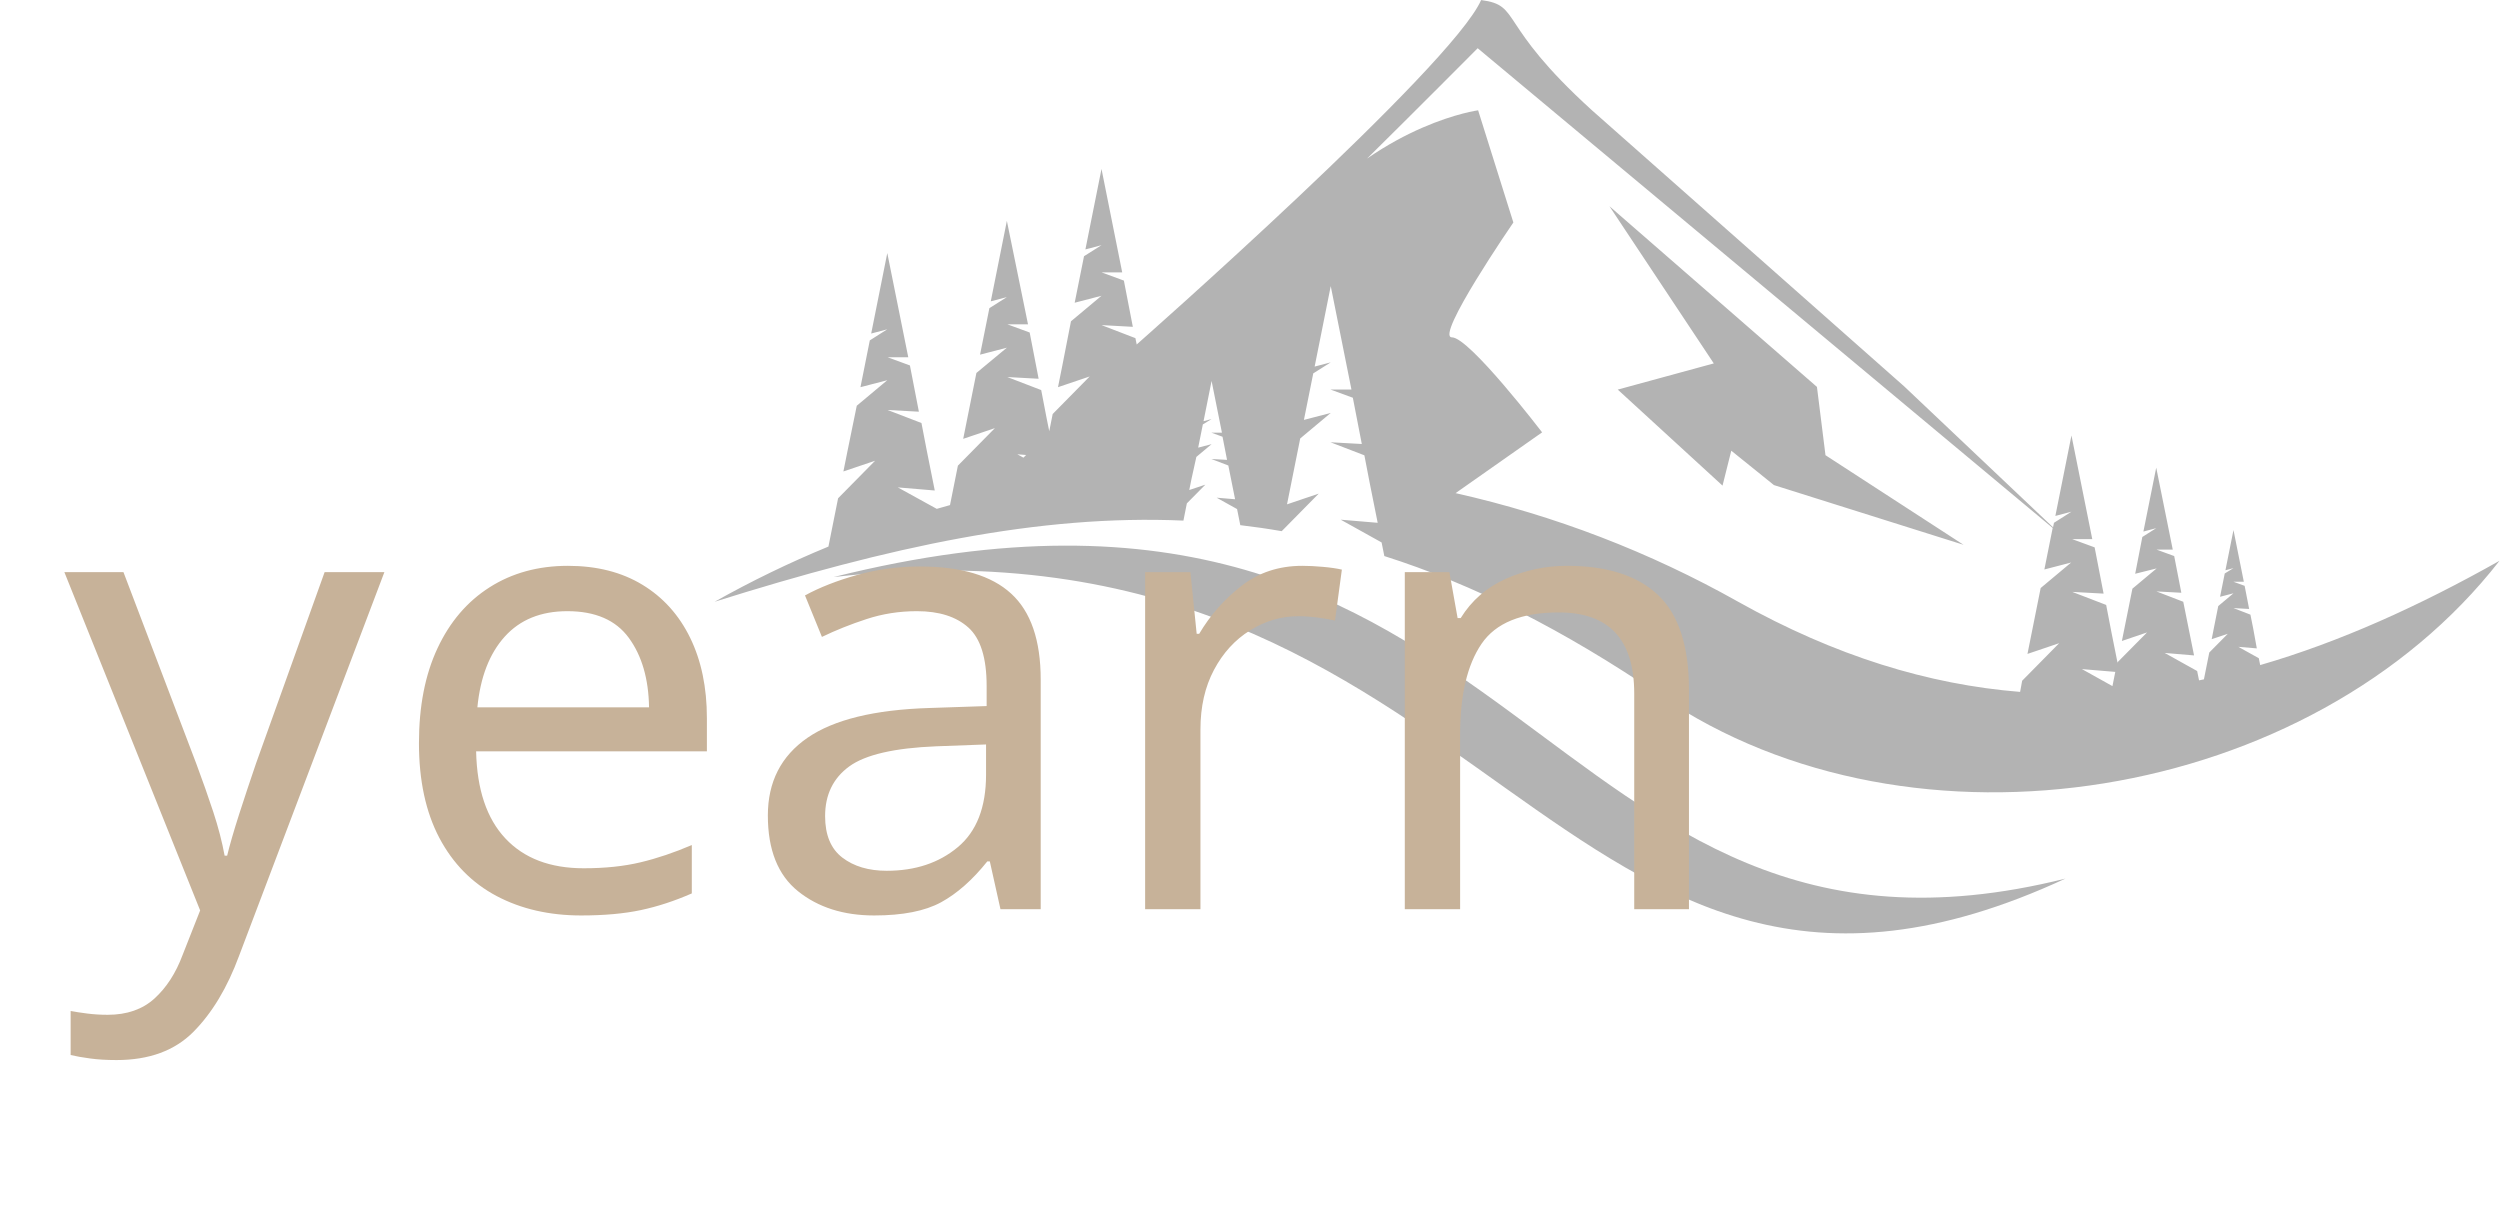
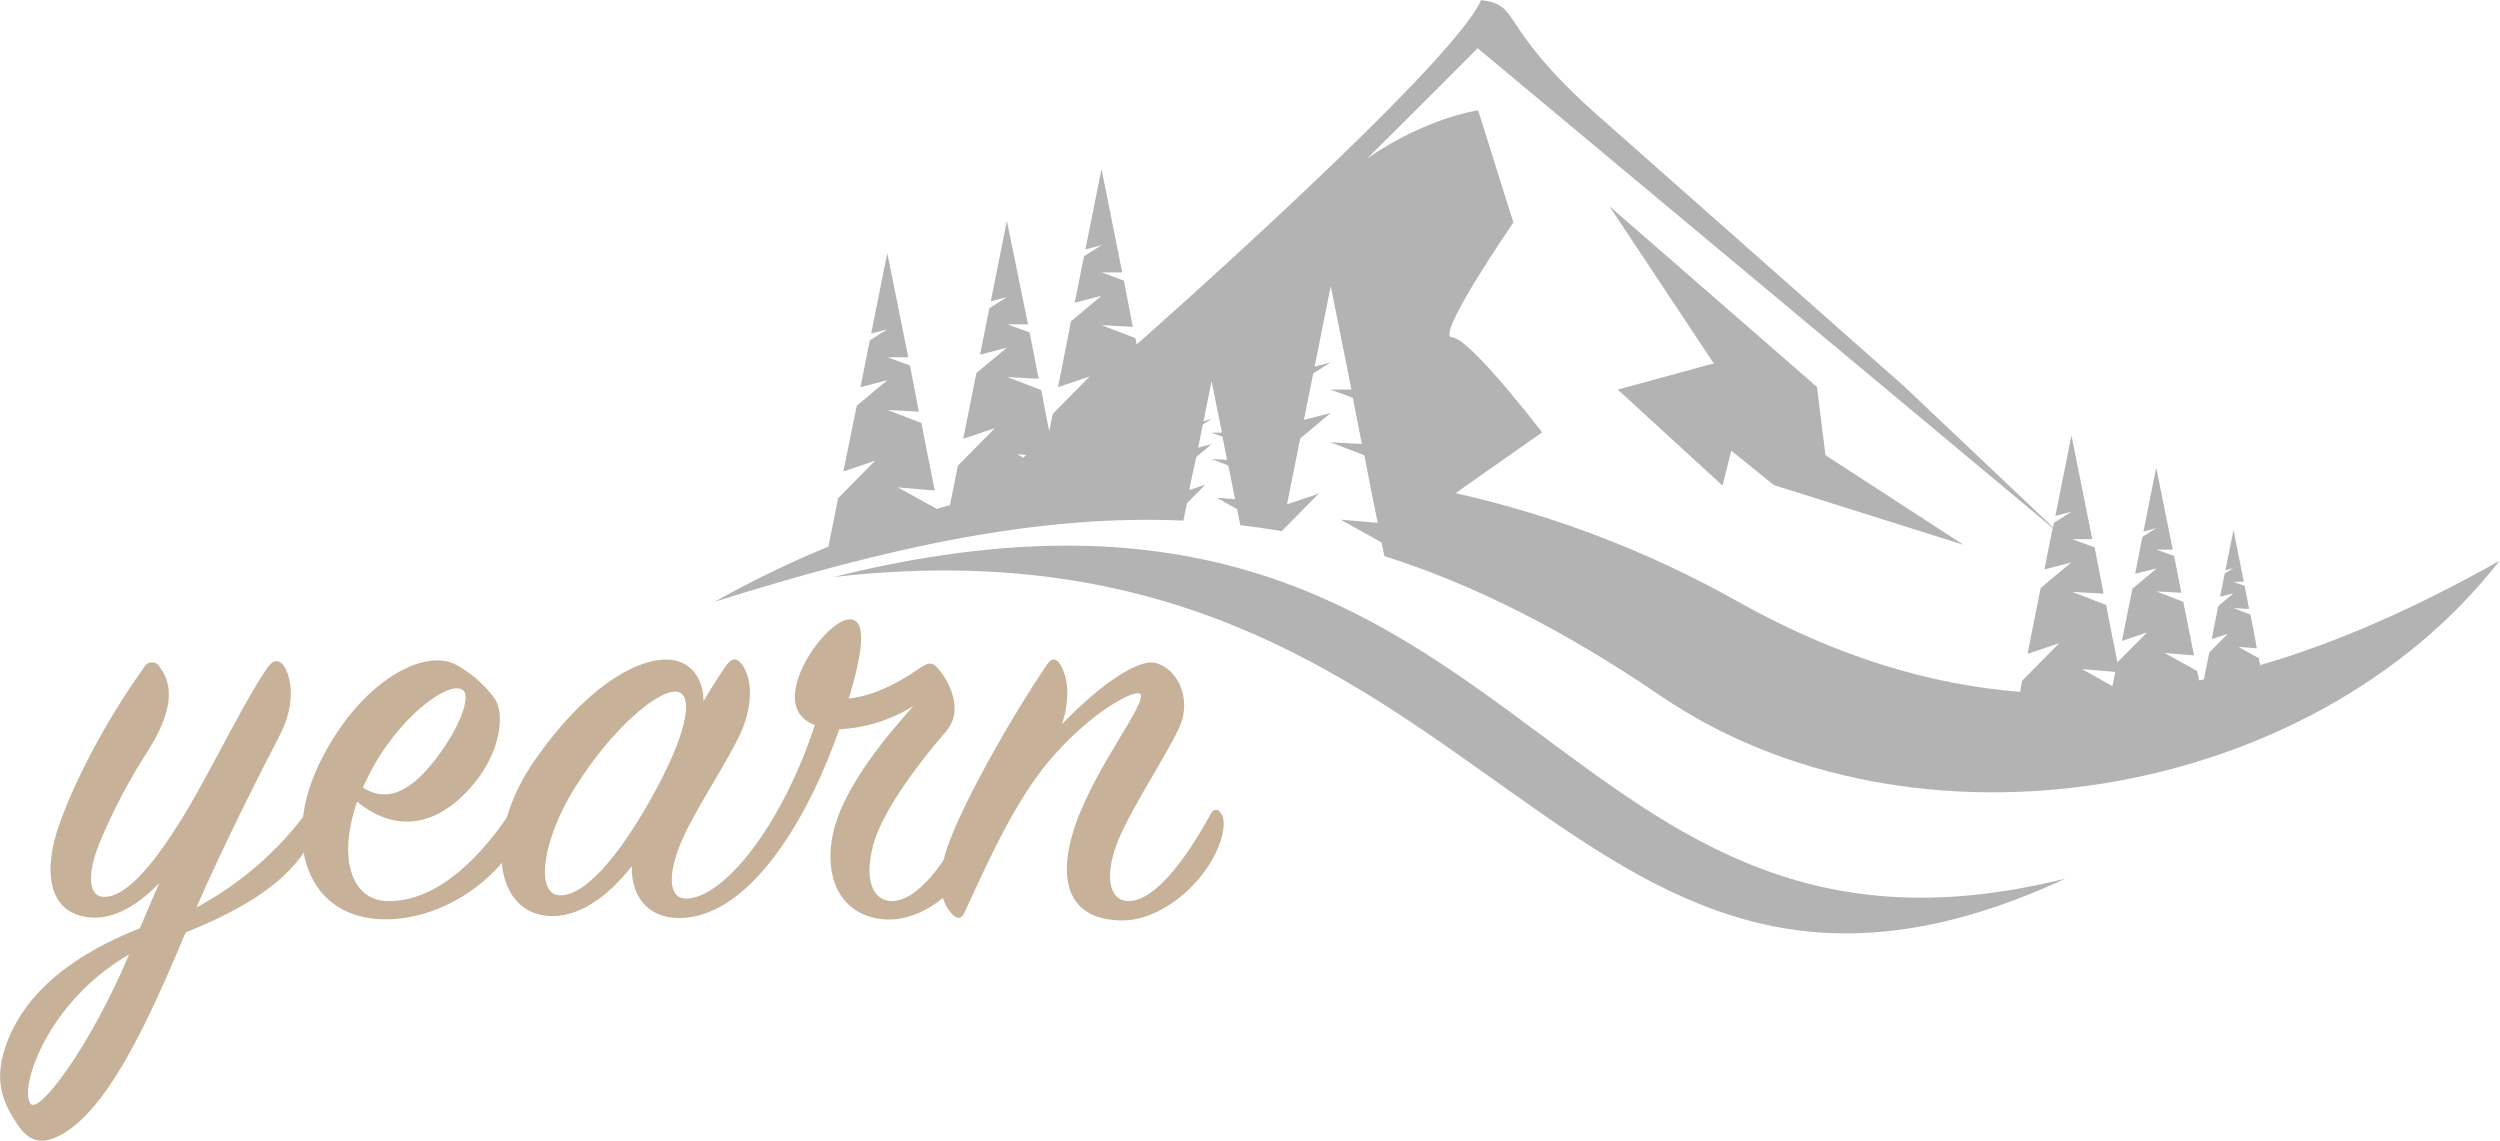
- <svg xmlns="http://www.w3.org/2000/svg" id="Layer_1" data-name="Layer 1" viewBox="0 0 466 226.78">
+ <svg xmlns="http://www.w3.org/2000/svg" id="Layer_1" data-name="Layer 1" viewBox="0 0 466 212.59">
  <path d="M111.6,25.44" transform="translate(-20 -39.83)" />
  <g id="g2674">
    <path id="path2776" d="M386,141.38l-35.34-11.13-7.95-6.41-1.63,6.51-19.53-17.9,17.9-4.88L320,78.27l38.68,33.68,1.59,12.73ZM211.27,124.64l-.5.5-1.14-.63ZM396.55,168.8C379.5,167.43,362.11,162.14,344,152a194.42,194.42,0,0,0-52.68-20.25l16.13-11.33s-13.55-17.71-16.81-17.71,11.45-21.41,11.45-21.41l-6.57-20.91s-17,2.29-32.08,19.05,32-30.62,32-30.62l107.18,89.42-1.55,7.74,5-1.3-5.69,4.76-1.67,8.34-.79,3.94,5.91-2-6.9,7Zm17.21-1.08-5.69-3.17,6.22.52ZM175.4,147.39C304.71,115.06,306.12,228.32,405,203.6c-95.45,44.23-106.17-70.36-229.6-56.21M351.94,90.07l-5.11-4.84M316.72,60.37c-17.9-16.28-13-19.53-20.64-20.53-5.4,12.39-64.2,64.2-64.2,64.2l-.24-1.18-6.32-2.43,5.84.32-1.67-8.62-4.17-1.53h3.86l-3.86-19.28-3,15,3-.79-3.26,2.06-1.74,8.67,5-1.3-5.69,4.76L218,108.06l-.79,3.94,5.91-2-6.9,7-.64,3.21-.5-2.48-1-5.19-6.32-2.43,5.84.32-1.67-8.62-4.17-1.53h3.86L207.68,81l-3,15,3-.79-3.26,2.06-1.74,8.67,5-1.3L202,109.35l-1.67,8.34-.79,3.94,5.91-2-6.9,7-1.47,7.35-2.47.7-7.26-4,6.89.58-1.48-7.39-1-5.19-6.32-2.43,5.84.32-1.67-8.62-4.17-1.53h3.86L185.39,87l-3,15,3-.79-3.26,2.07L180.39,112l5-1.3-5.69,4.76L178,123.77l-.79,3.94,5.91-2-6.9,7-1.8,9A194.47,194.47,0,0,0,153.2,152c32.65-10.26,60.45-16.31,87.39-15.13l.64-3.21,3.45-3.49-3,1,.4-2L243,125l2.84-2.38-2.5.65.87-4.33,1.63-1-1.5.4,1.5-7.5,1.93,9.64H245.8l2.08.76.84,4.31-2.92-.16,3.16,1.21.52,2.6.74,3.69-3.44-.29,3.81,2.12.6,3q3.87.45,7.72,1.12l6.9-7-5.91,2,.79-3.94,1.67-8.34,5.69-4.76-5,1.3,1.74-8.67,3.26-2.06-3,.79,3-15,3.86,19.28H268l4.17,1.53,1.67,8.62-5.84-.32,6.32,2.43,1,5.19,1.48,7.39-6.89-.58,7.62,4.24.51,2.54c16.5,5.24,33.36,13.69,51.51,26.06,46.94,32,121.28,19.88,156.36-25.18-15,8.45-29.81,15.15-44.61,19.44l-.26-1.28-3.81-2.12,3.44.29L440,157l-.52-2.6-3.16-1.22,2.92.16-.84-4.31-2.08-.76h1.93l-1.93-9.64-1.5,7.5,1.5-.4-1.63,1-.87,4.34,2.5-.65-2.84,2.38-.83,4.17-.39,2,3-1-3.45,3.49-1,5h0l-.91.19-.35-1.74-6.05-3.37,5.47.46-1.18-5.87-.83-4.13-5-1.93,4.64.25-1.33-6.84-3.31-1.21H425L421.92,127l-2.39,11.91,2.39-.63-2.59,1.64L418,146.78l4-1-4.52,3.78-1.33,6.62-.63,3.13,4.69-1.6-5.48,5.54,0,.22-1.14-5.69-1-5.19-6.32-2.43,5.84.32-1.67-8.62-4.17-1.53H410L406.12,121l-3,15,3-.79-3.26,2.07-.17.84-27.75-26.27" transform="translate(-20 -39.83)" style="fill:#b3b3b3" />
  </g>
-   <text transform="translate(11.87 169.47)" style="font-size:117.195px;fill:#c7b299;font-family:SignPainter-HouseScript, SignPainter">yearn</text>
+   <path d="M54.61,213.64C48,229.34,39.72,248.21,30,252c-2.23.82-4.45.82-6.68-2.46C21,246,18.63,241.88,21,235c3.52-10.55,13.48-17.58,25.08-22.15,1.17-2.7,2.34-5.62,3.63-8.44-3.63,3.75-8.09,6.8-12.78,6.45-8.44-.7-8.67-9.26-6-17,2.58-7.5,8.32-19.1,15.94-29.65a1.62,1.62,0,0,1,2.93,0c2.81,3.75,2.11,8.67-2.23,15.59a107,107,0,0,0-9,17.11c-2.34,5.74-2.11,9.85.59,10.08,4.57.35,10.43-7.15,16.41-17.35,5-8.67,10.08-19.22,14.18-25.2,1.05-1.52,1.88-1.76,2.93-.82,1.64,2.11,2.58,7.15-.47,13.13-3.52,6.8-10.67,20.86-15.59,32.23a62.41,62.41,0,0,0,20.74-18c.59-.82,1.64-.94,1.88.23s-.12,3.75-2.11,6.8C72.54,205.2,64.33,209.65,54.61,213.64ZM25.66,245.52c1.52,2.23,11.13-10.55,18.4-27.78C28.82,226.53,23.55,242.59,25.66,245.52Z" transform="translate(-20 -39.83)" style="fill:#c7b299" />
+   <path d="M91.87,207.78c9.73.47,18.28-8.91,23.32-16.64.59-.94,1.52-.94,2,.12s.12,4.22-2,7.27c-4.92,7.15-13.95,12.54-23,12.66-14.88.23-20-14.42-12.42-29.54s19.57-21.21,25.43-17.81a21.8,21.8,0,0,1,6.92,6.09c2.11,2.81,1.17,10-3.75,15.94-5.74,7-13.6,10.08-21.8,3.4C82.85,200,85.66,207.43,91.87,207.78Zm9.73-27c3.75-4.92,6.33-11,4.69-12.31-2.46-2-12.19,5-17.7,16.17-.35.7-.7,1.41-.94,2C93.4,190.31,98.2,185.28,101.6,180.82Z" transform="translate(-20 -39.83)" style="fill:#c7b299" />
+   <path d="M123,210.59c-10.78,0-13.13-14.88-3.4-28.95,9.38-13.48,18.64-18.87,24.61-18.87,4.57,0,6.92,3.63,6.92,7.74,1.76-2.93,3.28-5.27,4.1-6.45.94-1.41,1.88-1.76,2.81-.7,1.88,2.11,2.7,7,.12,12.89-2.34,5.27-8.56,14.42-11.13,20.39-2.81,6.68-2.34,11,1.29,10.67,7.5-.7,18-15.12,23.56-32.35-9.49-3.4,1.64-19.34,6.33-19.69,3.63-.23,2.46,6.68,0,14.77,4.22-.47,8.56-2.46,13-5.51,1.64-1.17,2.46-1.41,3.52-.23,2.23,2.46,5,7.85,1.64,11.84-5.51,6.33-11.49,14.53-13.36,20.39-2,6.45-.7,11,2.93,11.25,4.92.35,10.78-7.38,14.53-16.17.47-.94,1.29-1.17,1.76,0a10.35,10.35,0,0,1-.47,7.62c-3,7-10,12.19-16.41,12-8.91-.35-12.42-8.44-9.61-17.81,2.34-7.74,9.49-16.41,14.53-22a28.61,28.61,0,0,1-13.83,4.34c-5.74,16.53-16.29,34.22-28.83,35.16-6.45.47-10-3.63-9.84-9.61C134.06,206,128.79,210.59,123,210.59Zm4.34-24.26c-6.33,10.08-7.62,20.28-3,20.39s10.78-7,16.76-17.58c7.27-12.77,8.32-20.16,4.92-20.39C142.39,168.52,133.83,176,127.38,186.33Z" transform="translate(-20 -39.83)" style="fill:#c7b299" />
+   <path d="M235.09,163.36c3.87.59,7.5,6.33,4.57,12.42-2.46,5.16-8.2,13.83-10.9,19.92-3,6.8-2.34,12.31,1.88,12.07,4.81-.23,10.55-8,15-16.17.59-1.06,1.41-1.06,2-.12.82,1.29.59,4-1.05,7.38-3.16,6.56-10.55,12.54-17.35,12.54-10,0-12.31-7.27-8.91-17.46,3.87-11.49,14.18-23.91,12.07-24.85-1.17-.47-8,2.81-15.47,11-6.92,7.5-12.07,18.75-17.11,29.77-.47,1.05-1.17,1.52-2.23.47-2.34-2.34-3-6.21-1.17-12.07,2.34-7.38,11.37-23.68,18.75-34.58.82-1.29,1.76-1.17,2.46,0,1.76,2.93,1.64,6.92.35,11.13C223.25,169.22,231.22,162.77,235.09,163.36Z" transform="translate(-20 -39.83)" style="fill:#c7b299" />
</svg>
